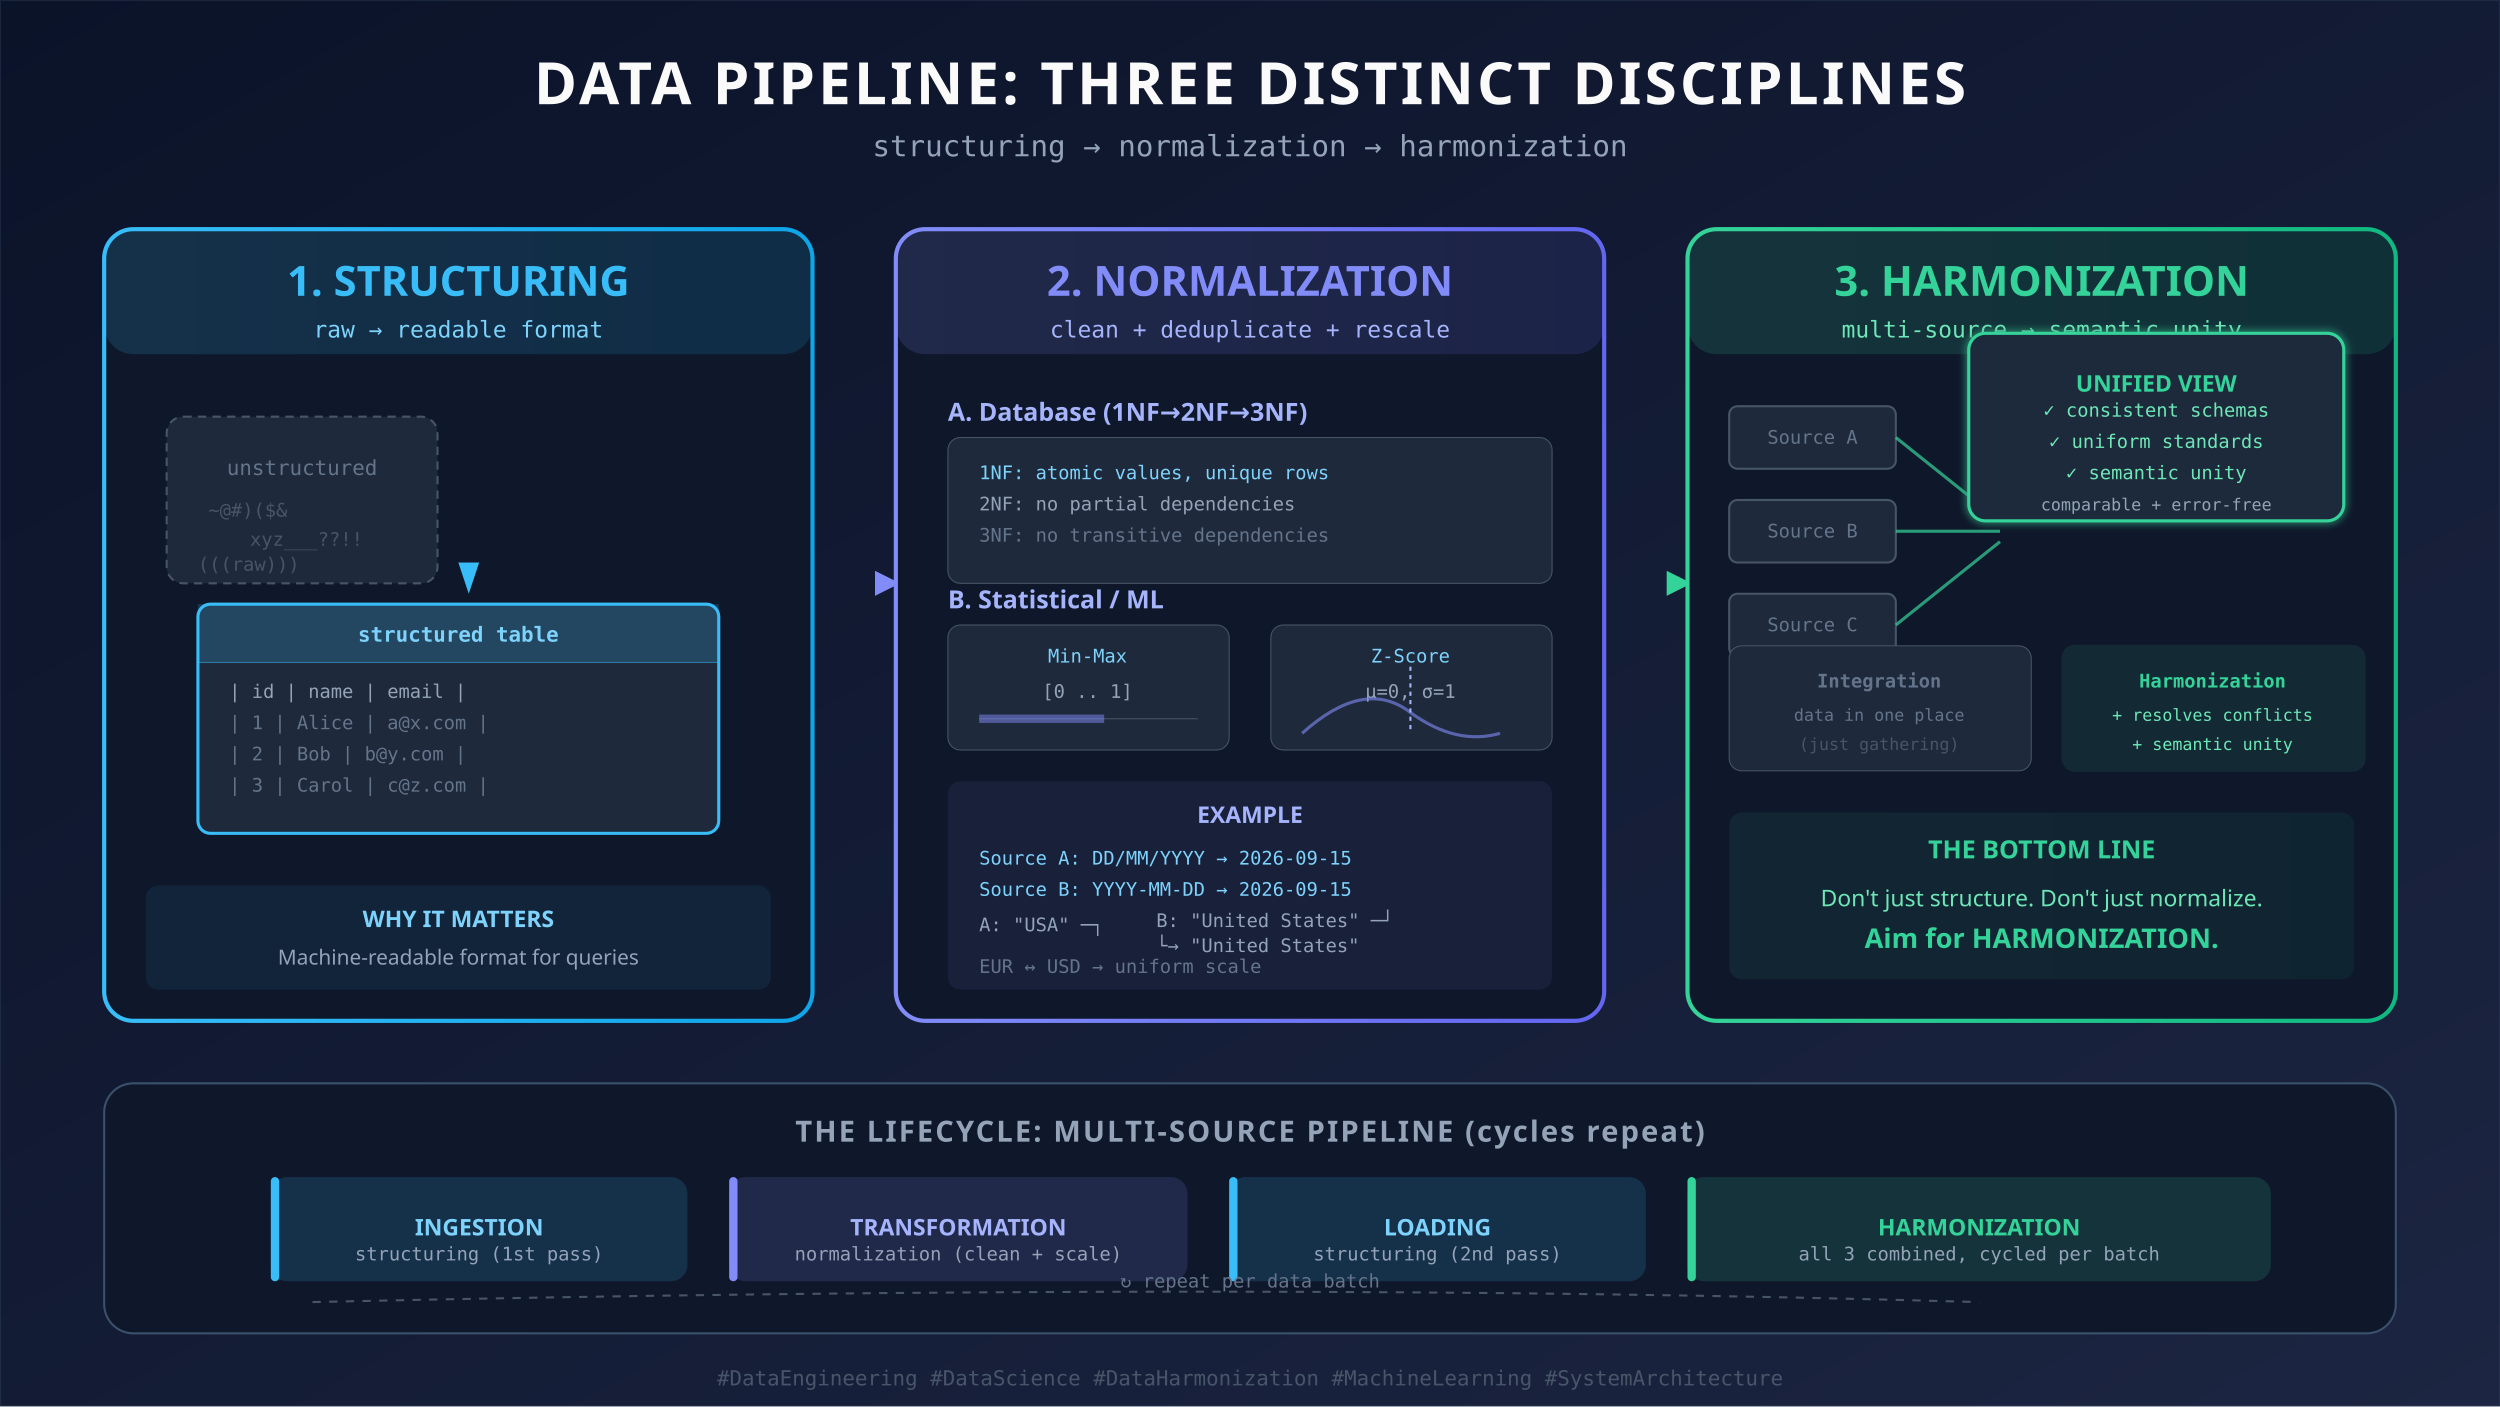
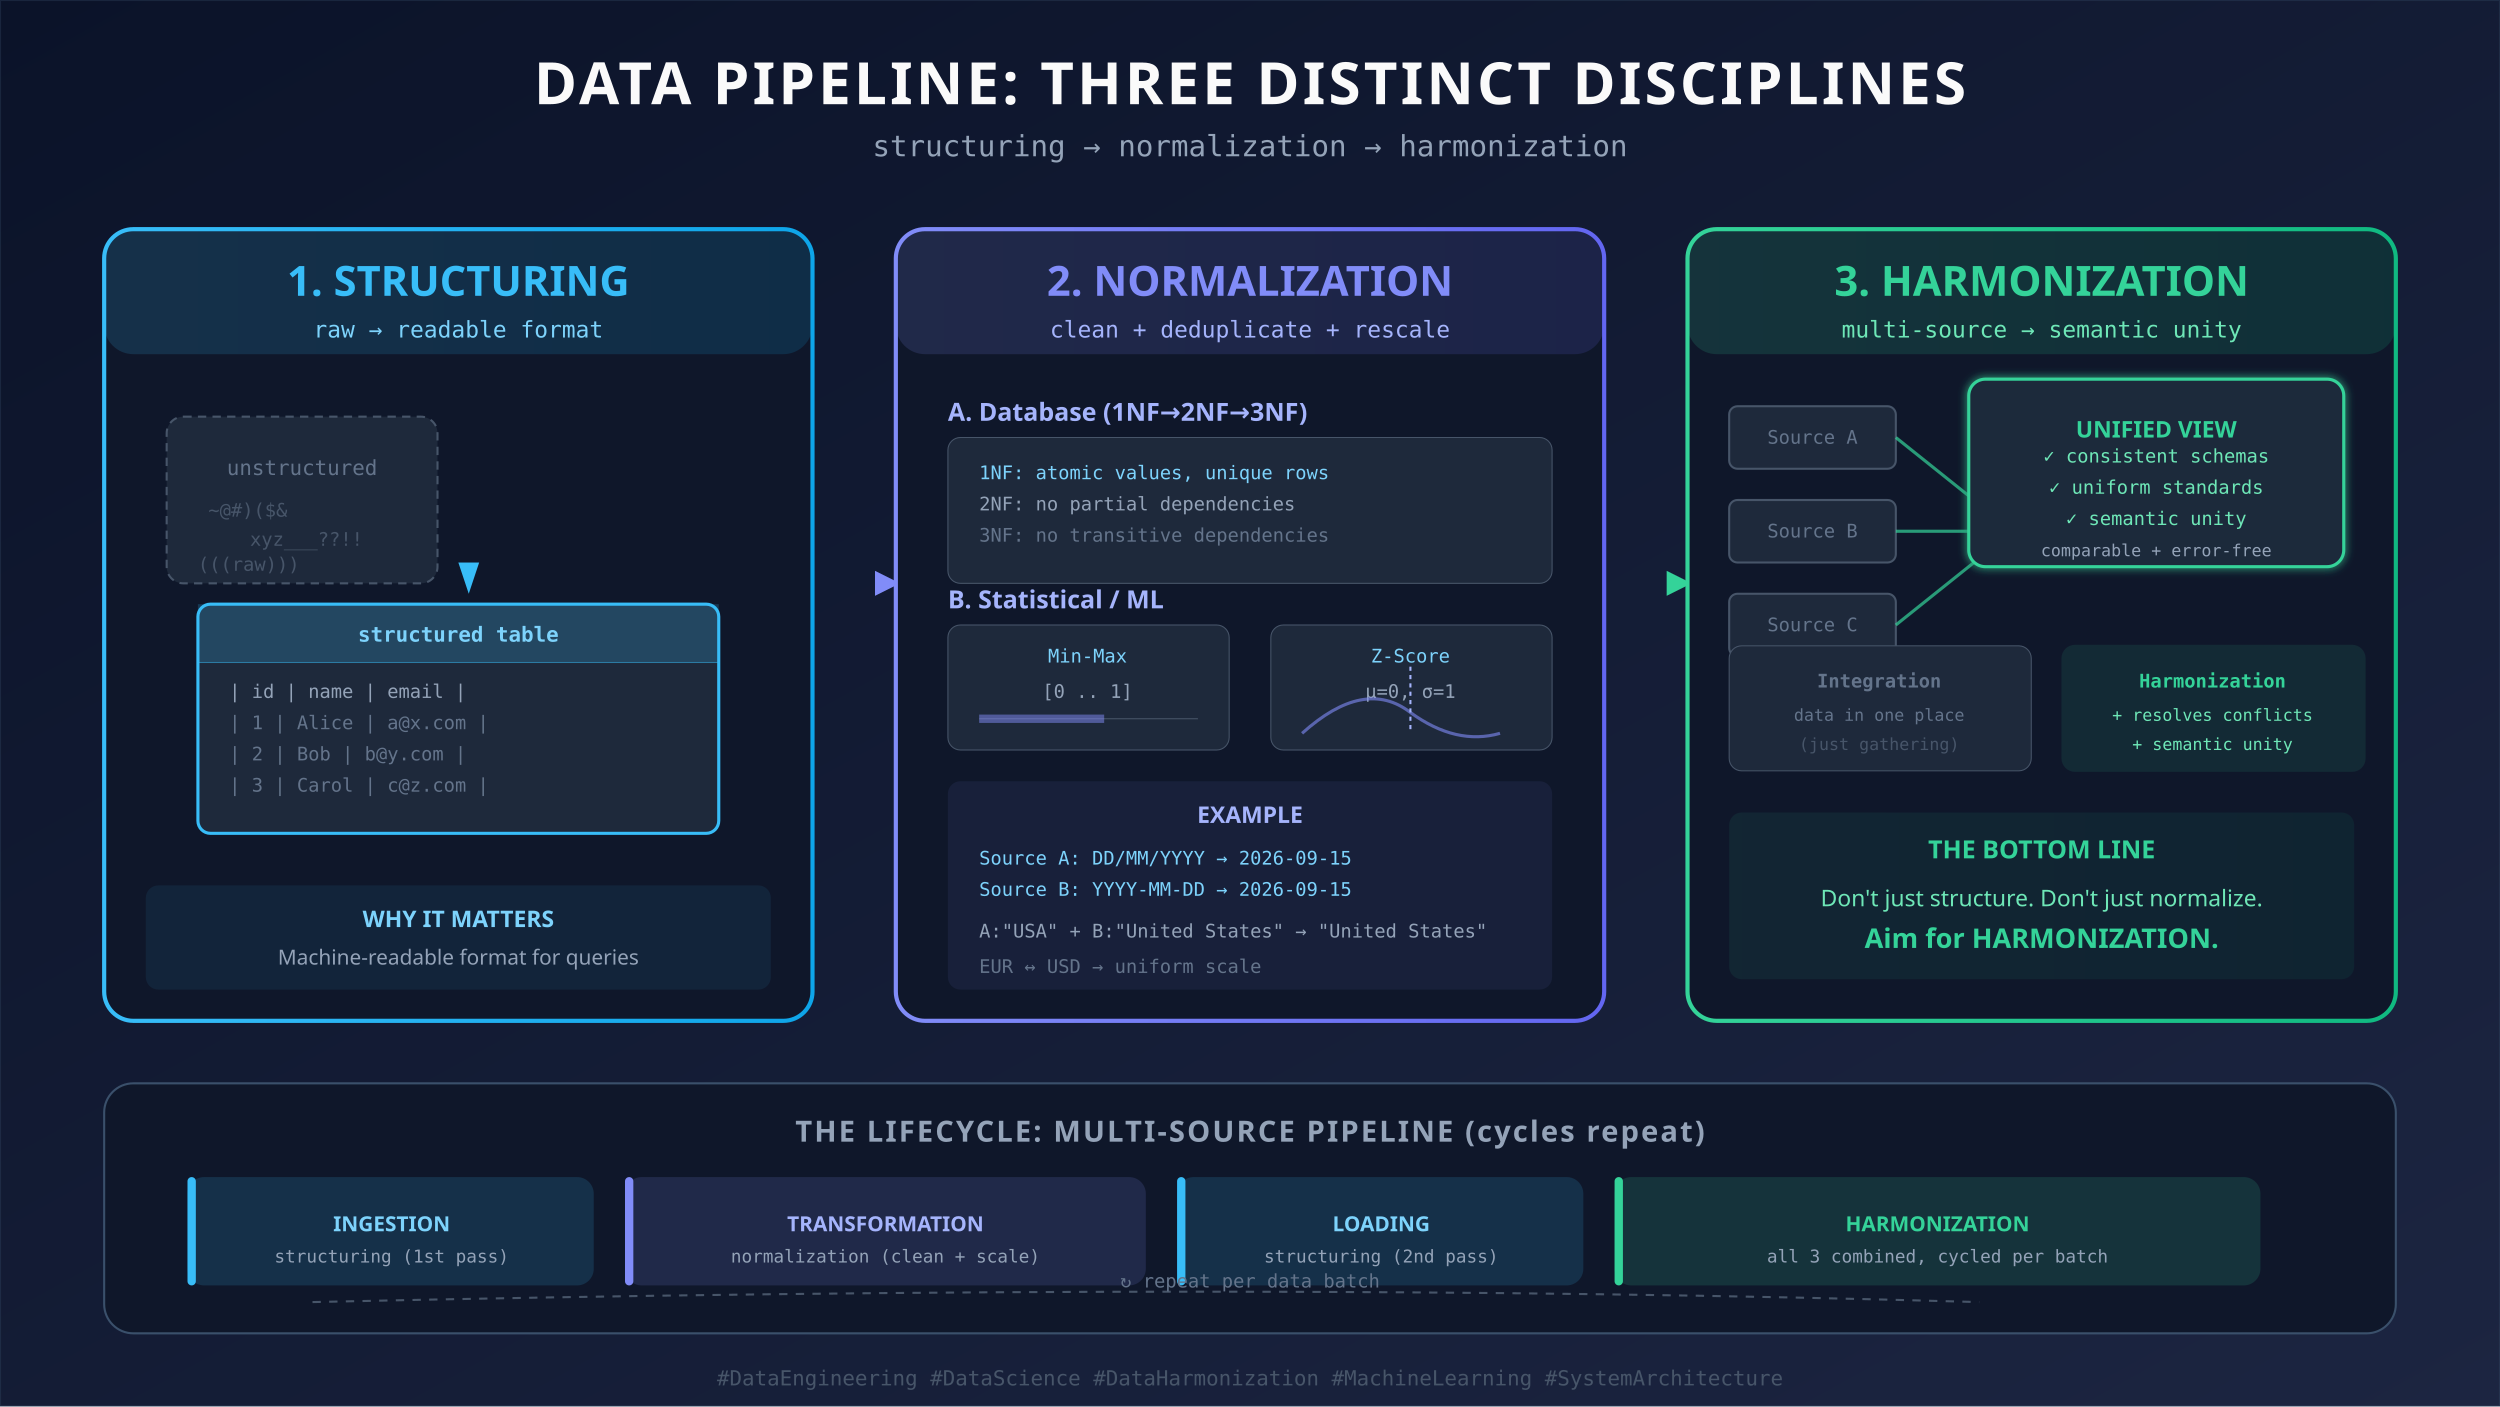
<svg xmlns="http://www.w3.org/2000/svg" width="1200" height="675" viewBox="0 0 1200 675" role="img" aria-label="Data Structuring vs Normalization vs Harmonization — LinkedIn Article Diagram">
  <defs>
    <linearGradient id="bgGrad" x1="0%" y1="0%" x2="100%" y2="100%">
      <stop offset="0%" stop-color="#0b1329" />
      <stop offset="100%" stop-color="#1c2541" />
    </linearGradient>
    <linearGradient id="structGrad" x1="0%" y1="0%" x2="100%" y2="0%">
      <stop offset="0%" stop-color="#38bdf8" />
      <stop offset="100%" stop-color="#0ea5e9" />
    </linearGradient>
    <linearGradient id="normGrad" x1="0%" y1="0%" x2="100%" y2="0%">
      <stop offset="0%" stop-color="#818cf8" />
      <stop offset="100%" stop-color="#6366f1" />
    </linearGradient>
    <linearGradient id="harmGrad" x1="0%" y1="0%" x2="100%" y2="0%">
      <stop offset="0%" stop-color="#34d399" />
      <stop offset="100%" stop-color="#10b981" />
    </linearGradient>
    <filter id="glow">
      <feGaussianBlur stdDeviation="2" result="blur" />
      <feMerge>
        <feMergeNode in="blur" />
        <feMergeNode in="SourceGraphic" />
      </feMerge>
    </filter>
  </defs>
  <rect width="1200" height="675" fill="url(#bgGrad)" />
  <rect width="1200" height="675" fill="none" stroke="#3a506b" stroke-width="1" opacity="0.3" />
  <text x="600" y="50" text-anchor="middle" fill="#fafafa" font-family="Segoe UI, system-ui, sans-serif" font-size="28" font-weight="900" letter-spacing="1.5">
    DATA PIPELINE: THREE DISTINCT DISCIPLINES
  </text>
  <text x="600" y="75" text-anchor="middle" fill="#94a3b8" font-family="monospace" font-size="14">
    structuring → normalization → harmonization
  </text>
  <g transform="translate(50, 110)">
    <rect width="340" height="380" rx="14" fill="#0f172a" stroke="url(#structGrad)" stroke-width="2" />
    <rect width="340" height="60" rx="14" fill="url(#structGrad)" opacity="0.15" />
    <text x="170" y="32" text-anchor="middle" fill="#38bdf8" font-family="Segoe UI" font-size="20" font-weight="900">
      1. STRUCTURING
    </text>
    <text x="170" y="52" text-anchor="middle" fill="#7dd3fc" font-family="monospace" font-size="11">
      raw → readable format
    </text>
    <g transform="translate(30, 90)">
      <rect width="130" height="80" rx="8" fill="#1e293b" stroke="#475569" stroke-width="1" stroke-dasharray="4,3" />
      <text x="65" y="28" text-anchor="middle" fill="#64748b" font-family="monospace" font-size="10">unstructured</text>
      <text x="20" y="48" fill="#475569" font-family="monospace" font-size="9">~@#)($&amp;</text>
      <text x="40" y="62" fill="#475569" font-family="monospace" font-size="9">xyz___??!!</text>
      <text x="15" y="74" fill="#475569" font-family="monospace" font-size="9">(((raw)))</text>
    </g>
    <line x1="175" y1="130" x2="175" y2="165" stroke="#38bdf8" stroke-width="2" filter="url(#glow)" />
    <polygon points="170,160 180,160 175,175" fill="#38bdf8" />
    <g transform="translate(45, 180)">
      <rect width="250" height="110" rx="6" fill="#1e293b" stroke="#38bdf8" stroke-width="1.5" />
      <rect width="250" height="28" fill="#38bdf8" opacity="0.2" />
      <text x="125" y="18" text-anchor="middle" fill="#7dd3fc" font-family="monospace" font-size="10" font-weight="bold">structured table</text>
      <line x1="0" y1="28" x2="250" y2="28" stroke="#38bdf8" stroke-width="0.5" opacity="0.5" />
      <text x="15" y="45" fill="#94a3b8" font-family="monospace" font-size="9">| id | name  | email    |</text>
      <text x="15" y="60" fill="#64748b" font-family="monospace" font-size="9">|  1 | Alice | a@x.com  |</text>
      <text x="15" y="75" fill="#64748b" font-family="monospace" font-size="9">|  2 | Bob   | b@y.com  |</text>
      <text x="15" y="90" fill="#64748b" font-family="monospace" font-size="9">|  3 | Carol | c@z.com  |</text>
    </g>
    <g transform="translate(20, 315)">
      <rect width="300" height="50" rx="6" fill="#38bdf8" opacity="0.08" />
      <text x="150" y="20" text-anchor="middle" fill="#7dd3fc" font-family="Segoe UI" font-size="11" font-weight="700">WHY IT MATTERS</text>
      <text x="150" y="38" text-anchor="middle" fill="#94a3b8" font-family="Segoe UI" font-size="10">Machine-readable format for queries</text>
    </g>
  </g>
  <g transform="translate(390, 280)">
    <line x1="0" y1="0" x2="35" y2="0" stroke="#475569" stroke-width="2.5" filter="url(#glow)" />
    <polygon points="30,-6 30,6 42,0" fill="#818cf8" />
  </g>
  <g transform="translate(430, 110)">
    <rect width="340" height="380" rx="14" fill="#0f172a" stroke="url(#normGrad)" stroke-width="2" />
    <rect width="340" height="60" rx="14" fill="url(#normGrad)" opacity="0.15" />
    <text x="170" y="32" text-anchor="middle" fill="#818cf8" font-family="Segoe UI" font-size="20" font-weight="900">
      2. NORMALIZATION
    </text>
    <text x="170" y="52" text-anchor="middle" fill="#a5b4fc" font-family="monospace" font-size="11">
      clean + deduplicate + rescale
    </text>
    <g transform="translate(25, 80)">
      <text x="0" y="12" fill="#a5b4fc" font-family="Segoe UI" font-size="12" font-weight="700">A. Database (1NF→2NF→3NF)</text>
      <rect x="0" y="20" width="290" height="70" rx="6" fill="#1e293b" stroke="#475569" stroke-width="0.5" />
      <text x="15" y="40" fill="#7dd3fc" font-family="monospace" font-size="9">1NF: atomic values, unique rows</text>
      <text x="15" y="55" fill="#94a3b8" font-family="monospace" font-size="9">2NF: no partial dependencies</text>
      <text x="15" y="70" fill="#64748b" font-family="monospace" font-size="9">3NF: no transitive dependencies</text>
    </g>
    <g transform="translate(25, 170)">
      <text x="0" y="12" fill="#a5b4fc" font-family="Segoe UI" font-size="12" font-weight="700">B. Statistical / ML</text>
      <rect x="0" y="20" width="135" height="60" rx="6" fill="#1e293b" stroke="#475569" stroke-width="0.5" />
      <text x="67" y="38" text-anchor="middle" fill="#7dd3fc" font-family="monospace" font-size="9">Min-Max</text>
      <text x="67" y="55" text-anchor="middle" fill="#94a3b8" font-family="monospace" font-size="9">[0 .. 1]</text>
      <line x1="15" y1="65" x2="120" y2="65" stroke="#475569" stroke-width="0.5" />
      <rect x="15" y="63" width="60" height="4" fill="#818cf8" opacity="0.5" />
      <rect x="155" y="20" width="135" height="60" rx="6" fill="#1e293b" stroke="#475569" stroke-width="0.5" />
      <text x="222" y="38" text-anchor="middle" fill="#7dd3fc" font-family="monospace" font-size="9">Z-Score</text>
      <text x="222" y="55" text-anchor="middle" fill="#94a3b8" font-family="monospace" font-size="9">μ=0, σ=1</text>
      <path d="M 170,72 Q 200,45 222,62 Q 244,78 265,72" fill="none" stroke="#818cf8" stroke-width="1.5" opacity="0.6" />
      <line x1="222" y1="40" x2="222" y2="72" stroke="#a5b4fc" stroke-width="1" stroke-dasharray="2,2" />
    </g>
    <g transform="translate(25, 265)">
      <rect width="290" height="100" rx="6" fill="#818cf8" opacity="0.08" />
      <text x="145" y="20" text-anchor="middle" fill="#a5b4fc" font-family="Segoe UI" font-size="11" font-weight="700">EXAMPLE</text>
      <text x="15" y="40" fill="#7dd3fc" font-family="monospace" font-size="9">Source A: DD/MM/YYYY → 2026-09-15</text>
      <text x="15" y="55" fill="#7dd3fc" font-family="monospace" font-size="9">Source B: YYYY-MM-DD → 2026-09-15</text>
-       <text x="15" y="72" fill="#94a3b8" font-family="monospace" font-size="9">A: "USA"  ─┐</text>
-       <text x="100" y="82" fill="#94a3b8" font-family="monospace" font-size="9">└→ "United States"</text>
-       <text x="100" y="70" fill="#94a3b8" font-family="monospace" font-size="9">B: "United States" ─┘</text>
+       <text x="15" y="75" fill="#94a3b8" font-family="monospace" font-size="9">A:"USA" + B:"United States" → "United States"</text>
      <text x="15" y="92" fill="#64748b" font-family="monospace" font-size="9">EUR ↔ USD → uniform scale</text>
    </g>
  </g>
  <g transform="translate(770, 280)">
    <line x1="0" y1="0" x2="35" y2="0" stroke="#475569" stroke-width="2.5" filter="url(#glow)" />
    <polygon points="30,-6 30,6 42,0" fill="#34d399" />
  </g>
  <g transform="translate(810, 110)">
    <rect width="340" height="380" rx="14" fill="#0f172a" stroke="url(#harmGrad)" stroke-width="2" />
    <rect width="340" height="60" rx="14" fill="url(#harmGrad)" opacity="0.15" />
    <text x="170" y="32" text-anchor="middle" fill="#34d399" font-family="Segoe UI" font-size="20" font-weight="900">
      3. HARMONIZATION
    </text>
    <text x="170" y="52" text-anchor="middle" fill="#6ee7b7" font-family="monospace" font-size="11">
      multi-source → semantic unity
    </text>
    <g transform="translate(20, 85)">
      <rect x="0" y="0" width="80" height="30" rx="4" fill="#1e293b" stroke="#475569" />
      <text x="40" y="18" text-anchor="middle" fill="#64748b" font-family="monospace" font-size="9">Source A</text>
      <rect x="0" y="45" width="80" height="30" rx="4" fill="#1e293b" stroke="#475569" />
      <text x="40" y="63" text-anchor="middle" fill="#64748b" font-family="monospace" font-size="9">Source B</text>
      <rect x="0" y="90" width="80" height="30" rx="4" fill="#1e293b" stroke="#475569" />
      <text x="40" y="108" text-anchor="middle" fill="#64748b" font-family="monospace" font-size="9">Source C</text>
      <line x1="80" y1="15" x2="130" y2="55" stroke="#34d399" stroke-width="1.5" opacity="0.7" />
      <line x1="80" y1="60" x2="130" y2="60" stroke="#34d399" stroke-width="1.5" opacity="0.7" />
      <line x1="80" y1="105" x2="130" y2="65" stroke="#34d399" stroke-width="1.5" opacity="0.7" />
    </g>
-     <g transform="translate(135, 40)">
+     <g transform="translate(135, 62)">
      <rect x="0" y="10" width="180" height="90" rx="8" fill="#1e293b" stroke="#34d399" stroke-width="1.5" filter="url(#glow)" />
      <text x="90" y="38" text-anchor="middle" fill="#34d399" font-family="Segoe UI" font-size="11" font-weight="700">UNIFIED VIEW</text>
      <text x="90" y="50" text-anchor="middle" fill="#6ee7b7" font-family="monospace" font-size="9">✓ consistent schemas</text>
      <text x="90" y="65" text-anchor="middle" fill="#6ee7b7" font-family="monospace" font-size="9">✓ uniform standards</text>
      <text x="90" y="80" text-anchor="middle" fill="#6ee7b7" font-family="monospace" font-size="9">✓ semantic unity</text>
      <text x="90" y="95" text-anchor="middle" fill="#94a3b8" font-family="monospace" font-size="8">comparable + error-free</text>
    </g>
    <g transform="translate(20, 200)">
      <rect width="145" height="60" rx="6" fill="#1e293b" stroke="#475569" stroke-width="0.5" />
      <text x="72" y="20" text-anchor="middle" fill="#64748b" font-family="monospace" font-size="9" font-weight="bold">Integration</text>
      <text x="72" y="36" text-anchor="middle" fill="#64748b" font-family="monospace" font-size="8">data in one place</text>
      <text x="72" y="50" text-anchor="middle" fill="#475569" font-family="monospace" font-size="8">(just gathering)</text>
      <rect x="160" width="145" height="60" rx="6" fill="#34d399" opacity="0.1" stroke="#34d399" stroke-width="1" />
      <text x="232" y="20" text-anchor="middle" fill="#34d399" font-family="monospace" font-size="9" font-weight="bold">Harmonization</text>
      <text x="232" y="36" text-anchor="middle" fill="#6ee7b7" font-family="monospace" font-size="8">+ resolves conflicts</text>
      <text x="232" y="50" text-anchor="middle" fill="#6ee7b7" font-family="monospace" font-size="8">+ semantic unity</text>
    </g>
    <g transform="translate(20, 280)">
      <rect width="300" height="80" rx="6" fill="url(#harmGrad)" opacity="0.08" />
      <text x="150" y="22" text-anchor="middle" fill="#34d399" font-family="Segoe UI" font-size="12" font-weight="700">THE BOTTOM LINE</text>
      <text x="150" y="45" text-anchor="middle" fill="#6ee7b7" font-family="Segoe UI" font-size="11">Don't just structure. Don't just normalize.</text>
      <text x="150" y="65" text-anchor="middle" fill="#34d399" font-family="Segoe UI" font-size="13" font-weight="800">Aim for HARMONIZATION.</text>
    </g>
  </g>
  <g transform="translate(50, 520)">
    <rect width="1100" height="120" rx="14" fill="#0f172a" stroke="#3a506b" stroke-width="1" />
    <text x="550" y="28" text-anchor="middle" fill="#94a3b8" font-family="Segoe UI" font-size="14" font-weight="700" letter-spacing="1">
      THE LIFECYCLE: MULTI-SOURCE PIPELINE (cycles repeat)
    </text>
-     <g transform="translate(80, 45)">
-       <rect width="200" height="50" rx="8" fill="#38bdf8" opacity="0.15" />
-       <rect x="0" y="0" width="4" height="50" fill="#38bdf8" rx="2" />
-       <text x="100" y="28" text-anchor="middle" fill="#7dd3fc" font-family="Segoe UI" font-size="11" font-weight="700">INGESTION</text>
-       <text x="100" y="40" text-anchor="middle" fill="#94a3b8" font-family="monospace" font-size="9">structuring (1st pass)</text>
+     <g transform="translate(40, 45)">
+       <rect width="195" height="52" rx="8" fill="#38bdf8" opacity="0.15" />
+       <rect x="0" y="0" width="4" height="52" fill="#38bdf8" rx="2" />
+       <text x="98" y="26" text-anchor="middle" fill="#7dd3fc" font-family="Segoe UI" font-size="10" font-weight="700">INGESTION</text>
+       <text x="98" y="41" text-anchor="middle" fill="#94a3b8" font-family="monospace" font-size="8.5">structuring (1st pass)</text>
    </g>
-     <g transform="translate(300, 45)">
-       <rect width="220" height="50" rx="8" fill="#818cf8" opacity="0.15" />
-       <rect x="0" y="0" width="4" height="50" fill="#818cf8" rx="2" />
-       <text x="110" y="28" text-anchor="middle" fill="#a5b4fc" font-family="Segoe UI" font-size="11" font-weight="700">TRANSFORMATION</text>
-       <text x="110" y="40" text-anchor="middle" fill="#94a3b8" font-family="monospace" font-size="9">normalization (clean + scale)</text>
+     <g transform="translate(250, 45)">
+       <rect width="250" height="52" rx="8" fill="#818cf8" opacity="0.15" />
+       <rect x="0" y="0" width="4" height="52" fill="#818cf8" rx="2" />
+       <text x="125" y="26" text-anchor="middle" fill="#a5b4fc" font-family="Segoe UI" font-size="10" font-weight="700">TRANSFORMATION</text>
+       <text x="125" y="41" text-anchor="middle" fill="#94a3b8" font-family="monospace" font-size="8.5">normalization (clean + scale)</text>
    </g>
-     <g transform="translate(540, 45)">
-       <rect width="200" height="50" rx="8" fill="#38bdf8" opacity="0.15" />
-       <rect x="0" y="0" width="4" height="50" fill="#38bdf8" rx="2" />
-       <text x="100" y="28" text-anchor="middle" fill="#7dd3fc" font-family="Segoe UI" font-size="11" font-weight="700">LOADING</text>
-       <text x="100" y="40" text-anchor="middle" fill="#94a3b8" font-family="monospace" font-size="9">structuring (2nd pass)</text>
+     <g transform="translate(515, 45)">
+       <rect width="195" height="52" rx="8" fill="#38bdf8" opacity="0.15" />
+       <rect x="0" y="0" width="4" height="52" fill="#38bdf8" rx="2" />
+       <text x="98" y="26" text-anchor="middle" fill="#7dd3fc" font-family="Segoe UI" font-size="10" font-weight="700">LOADING</text>
+       <text x="98" y="41" text-anchor="middle" fill="#94a3b8" font-family="monospace" font-size="8.5">structuring (2nd pass)</text>
    </g>
-     <g transform="translate(760, 45)">
-       <rect width="280" height="50" rx="8" fill="#34d399" opacity="0.15" />
-       <rect x="0" y="0" width="4" height="50" fill="#34d399" rx="2" />
-       <text x="140" y="28" text-anchor="middle" fill="#34d399" font-family="Segoe UI" font-size="11" font-weight="700">HARMONIZATION</text>
-       <text x="140" y="40" text-anchor="middle" fill="#94a3b8" font-family="monospace" font-size="9">all 3 combined, cycled per batch</text>
+     <g transform="translate(725, 45)">
+       <rect width="310" height="52" rx="8" fill="#34d399" opacity="0.15" />
+       <rect x="0" y="0" width="4" height="52" fill="#34d399" rx="2" />
+       <text x="155" y="26" text-anchor="middle" fill="#34d399" font-family="Segoe UI" font-size="10" font-weight="700">HARMONIZATION</text>
+       <text x="155" y="41" text-anchor="middle" fill="#94a3b8" font-family="monospace" font-size="8.5">all 3 combined, cycled per batch</text>
    </g>
    <path d="M 100,105 Q 550,95 900,105" fill="none" stroke="#475569" stroke-width="1" stroke-dasharray="4,4" />
    <text x="550" y="98" text-anchor="middle" fill="#64748b" font-family="monospace" font-size="9">↻ repeat per data batch</text>
  </g>
  <text x="600" y="665" text-anchor="middle" fill="#475569" font-family="monospace" font-size="10">
    #DataEngineering #DataScience #DataHarmonization #MachineLearning #SystemArchitecture
  </text>
</svg>
